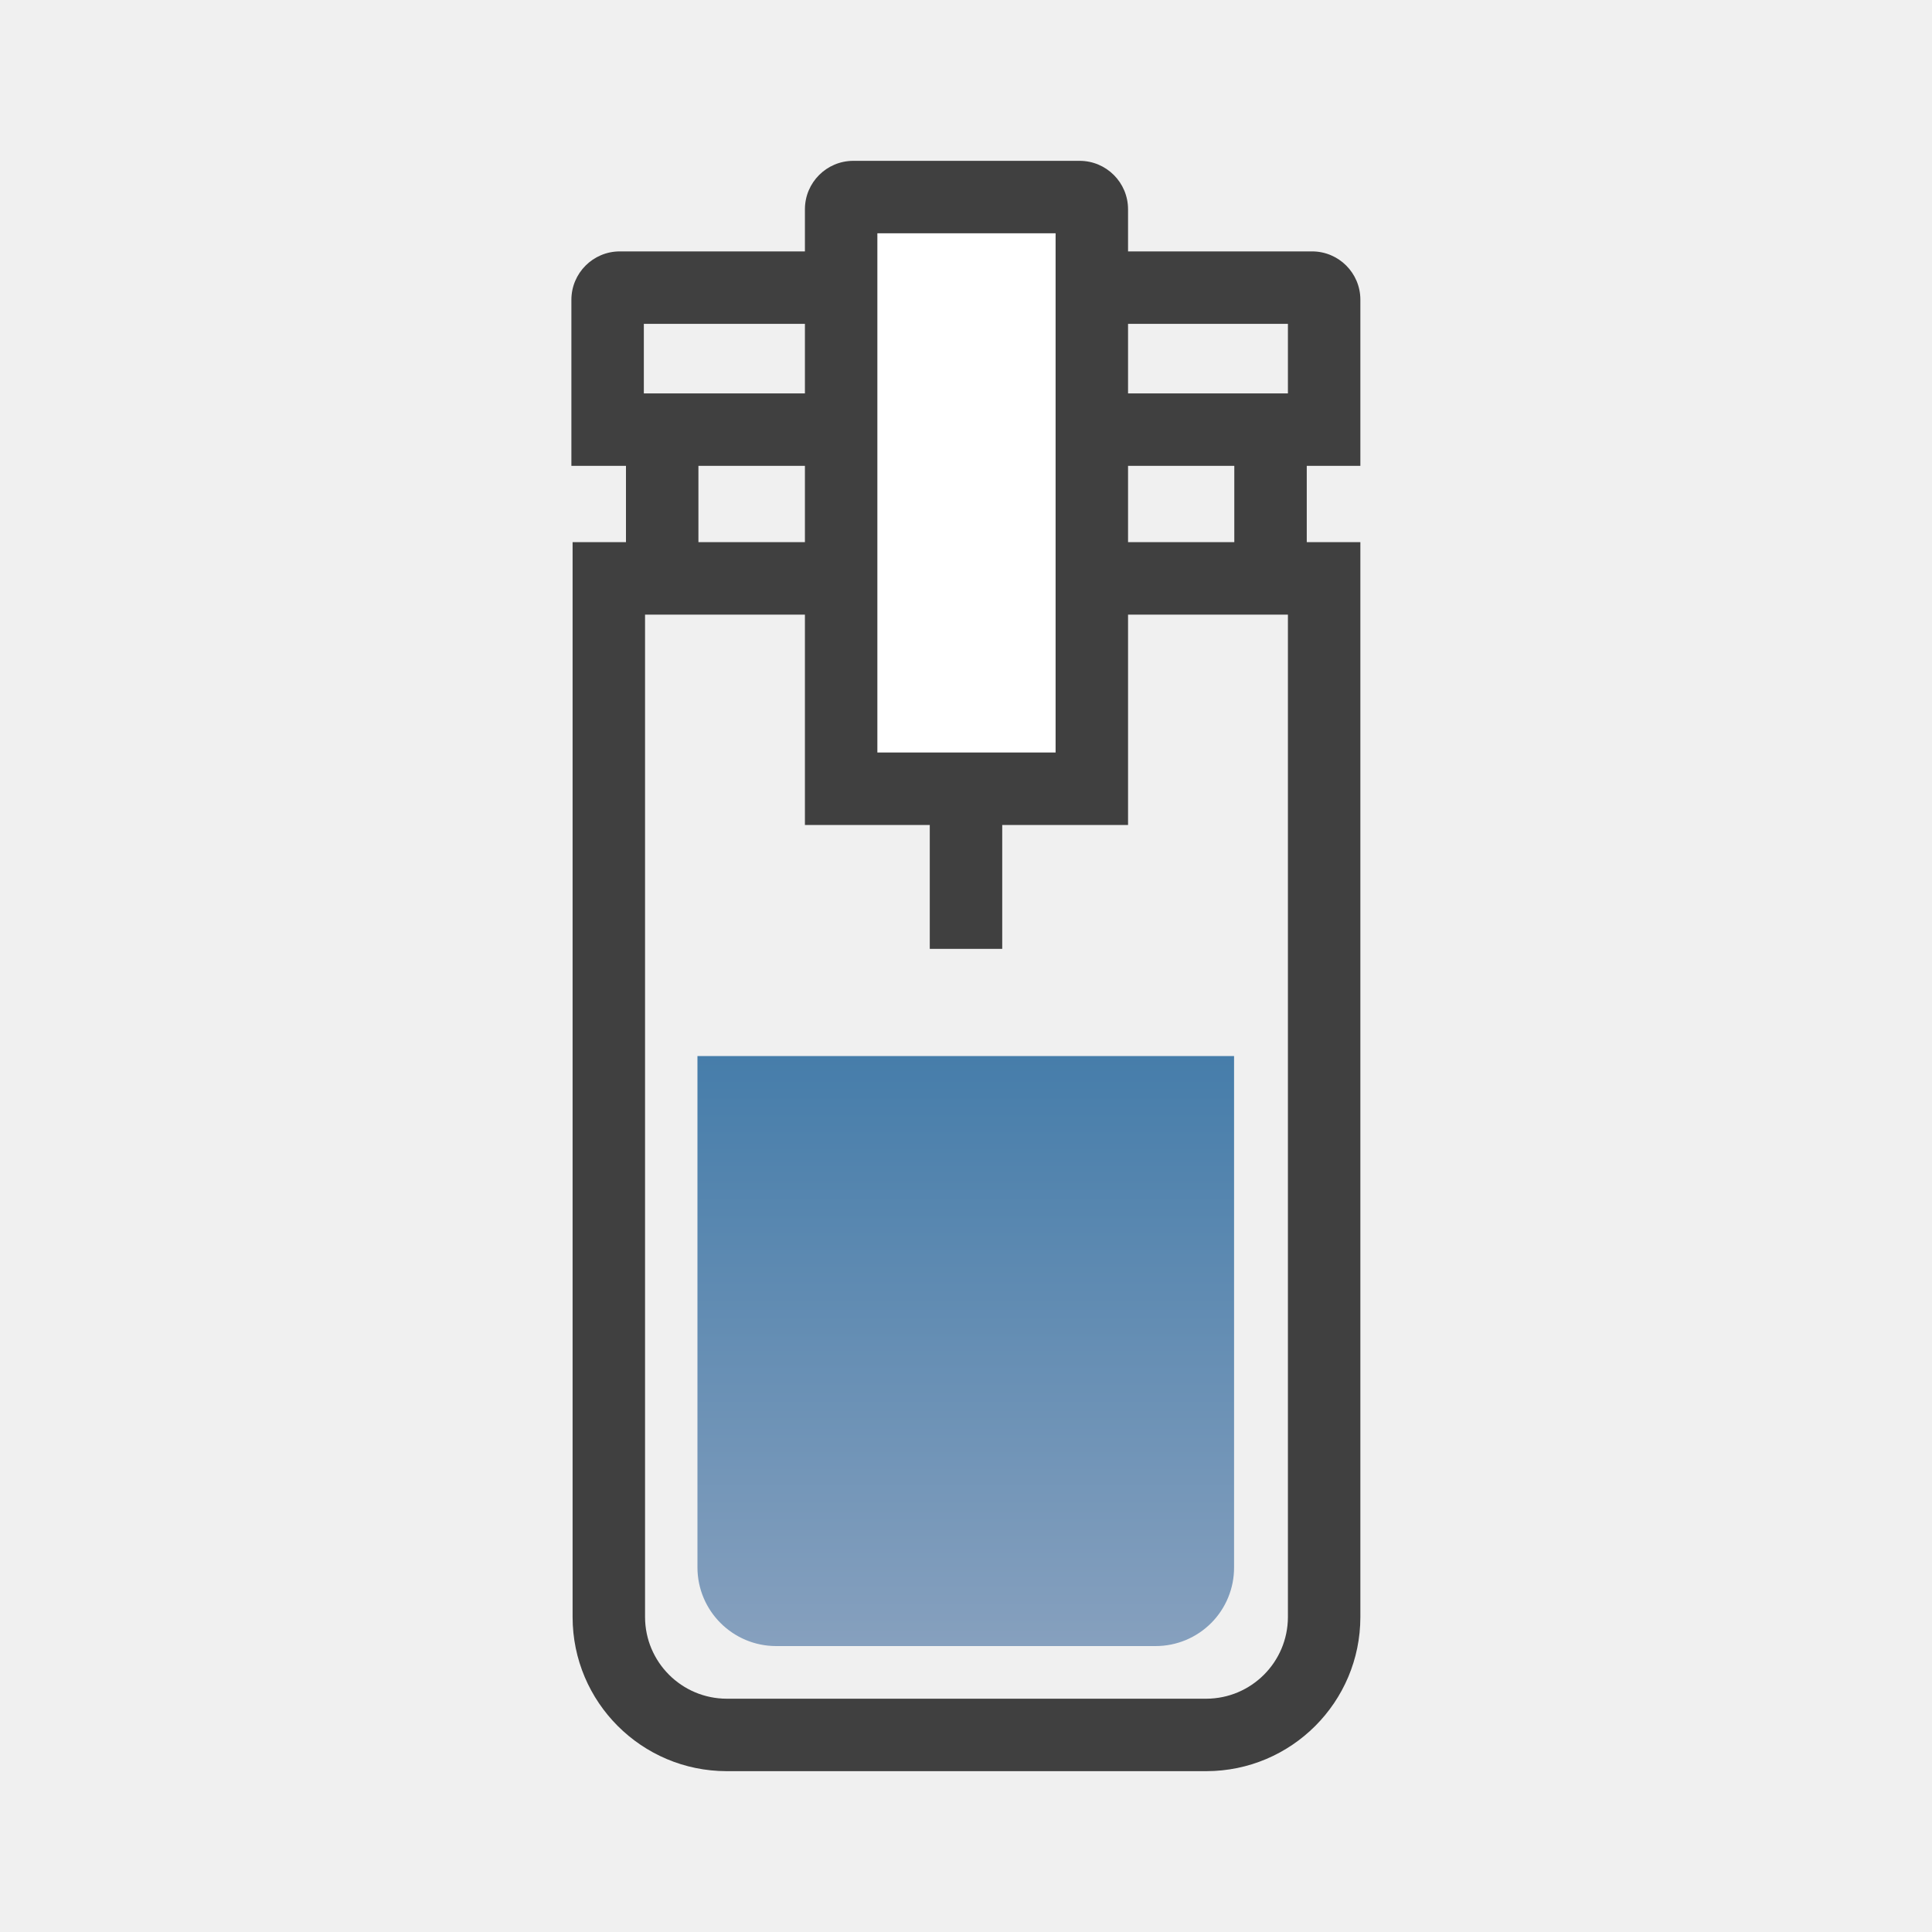
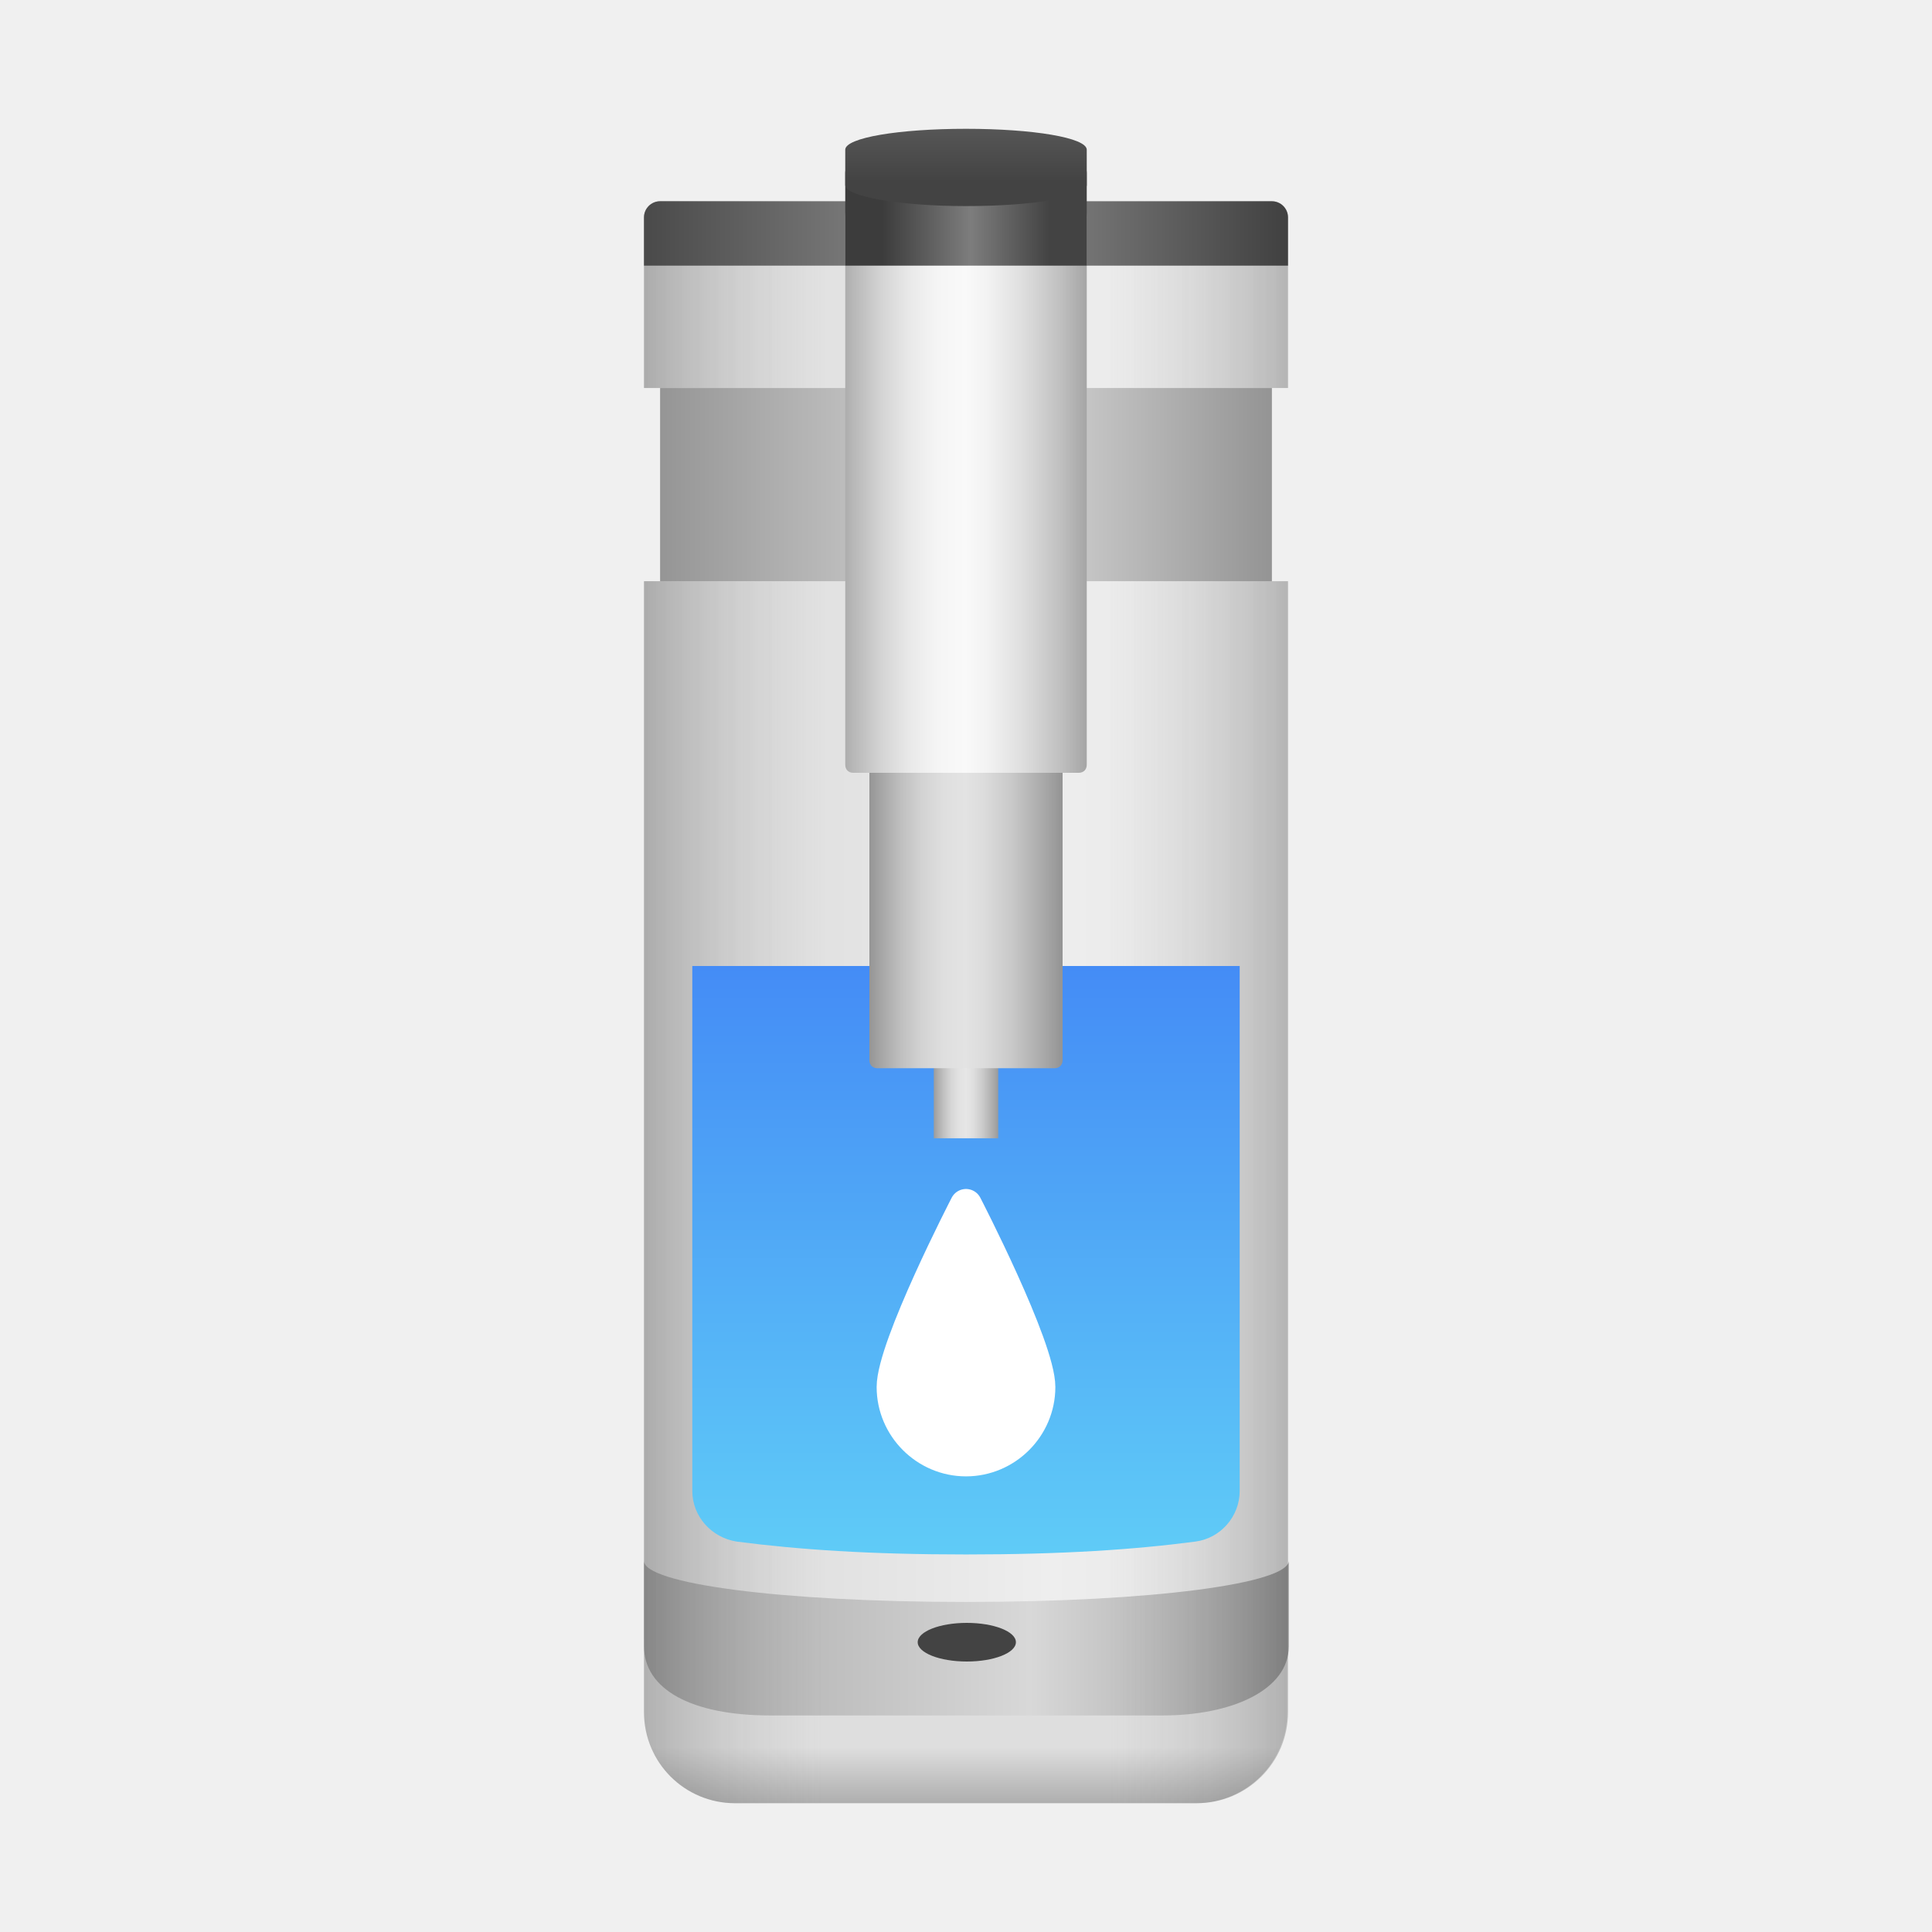
- <svg xmlns="http://www.w3.org/2000/svg" id="ic_waterpurifier_on" width="80" height="80" viewBox="0 0 80 80">
-   <defs>
-     <linearGradient id="linear-gradient" x1=".5" y1="1" x2=".5" gradientUnits="objectBoundingBox">
-       <stop offset="0" stop-color="#86a0be" />
-       <stop offset="1" stop-color="#467daa" />
+ <svg xmlns="http://www.w3.org/2000/svg" version="1.1" id="ic_x5F_device_x5F_list_x5F_water_x5F_purifier" x="0px" y="0px" viewBox="0 0 240 240" style="enable-background:new 0 0 240 240;" xml:space="preserve">
+   <style type="text/css">
+ 	.st0{fill:url(#SVGID_1_);}
+ 	.st1{opacity:0.25;}
+ 	.st2{fill:url(#SVGID_2_);}
+ 	.st3{fill:url(#SVGID_3_);}
+ 	.st4{fill:url(#SVGID_4_);}
+ 	.st5{fill:url(#SVGID_5_);}
+ 	.st6{fill:url(#SVGID_6_);}
+ 	.st7{fill:url(#SVGID_7_);}
+ 	.st8{fill-rule:evenodd;clip-rule:evenodd;fill:url(#SVGID_8_);}
+ 	.st9{fill:#434343;}
+ 	.st10{opacity:0.25;fill:url(#SVGID_9_);}
+ 	.st11{opacity:0.25;fill:url(#SVGID_10_);}
+ 	.st12{fill:url(#SVGID_11_);}
+ 	.st13{fill:#FFFFFF;stroke:#FFFFFF;stroke-width:4;stroke-linecap:round;stroke-linejoin:round;stroke-miterlimit:10;}
+ 	.st14{fill:url(#SVGID_12_);}
+ 	.st15{fill:url(#SVGID_13_);}
+ 	.st16{fill:url(#SVGID_14_);}
+ 	.st17{fill:url(#SVGID_15_);}
+ 	.st18{fill:url(#SVGID_16_);}
+ </style>
+   <g id="_x5F_default_15_">
+     <g>
+       <linearGradient id="SVGID_1_" gradientUnits="userSpaceOnUse" x1="54.613" y1="36.586" x2="180.997" y2="36.586">
+         <stop offset="0" style="stop-color:#CCCCCC" />
+         <stop offset="0.6" style="stop-color:#EEEEEE" />
+         <stop offset="1" style="stop-color:#DDDDDD" />
+       </linearGradient>
+       <path class="st0" d="M158,25H82c-1.1,0-2,0.9-2,2v21.2h80V27C160,25.9,159.1,25,158,25z" />
+       <g class="st1">
+         <linearGradient id="SVGID_2_" gradientUnits="userSpaceOnUse" x1="160.402" y1="36.586" x2="137.961" y2="36.586">
+           <stop offset="0" style="stop-color:#212121" />
+           <stop offset="6.850511e-02" style="stop-color:#2B2B2B;stop-opacity:0.931" />
+           <stop offset="0.344" style="stop-color:#515151;stop-opacity:0.656" />
+           <stop offset="0.6" style="stop-color:#6C6C6C;stop-opacity:0.4" />
+           <stop offset="0.827" style="stop-color:#7C7C7C;stop-opacity:0.173" />
+           <stop offset="1" style="stop-color:#828282;stop-opacity:0" />
+         </linearGradient>
+         <path class="st2" d="M160,27c0-1.1-0.9-2-2-2h-31.8v23.2H160V27z" />
+       </g>
+       <g class="st1">
+         <linearGradient id="SVGID_3_" gradientUnits="userSpaceOnUse" x1="-250.895" y1="36.586" x2="-273.336" y2="36.586" gradientTransform="matrix(-1 0 0 1 -171.2976 0)">
+           <stop offset="0" style="stop-color:#212121" />
+           <stop offset="6.850511e-02" style="stop-color:#2B2B2B;stop-opacity:0.931" />
+           <stop offset="0.344" style="stop-color:#515151;stop-opacity:0.656" />
+           <stop offset="0.6" style="stop-color:#6C6C6C;stop-opacity:0.4" />
+           <stop offset="0.827" style="stop-color:#7C7C7C;stop-opacity:0.173" />
+           <stop offset="1" style="stop-color:#828282;stop-opacity:0" />
+         </linearGradient>
+         <path class="st3" d="M80,27c0-1.1,0.9-2,2-2h31.8v23.2H80V27z" />
+       </g>
+       <linearGradient id="SVGID_4_" gradientUnits="userSpaceOnUse" x1="54.613" y1="137.852" x2="180.997" y2="137.852">
+         <stop offset="0" style="stop-color:#CCCCCC" />
+         <stop offset="0.6" style="stop-color:#EEEEEE" />
+         <stop offset="1" style="stop-color:#DDDDDD" />
+       </linearGradient>
+       <rect x="80" y="72.2" class="st4" width="80" height="131.4" />
+     </g>
+     <linearGradient id="SVGID_5_" gradientUnits="userSpaceOnUse" x1="79.049" y1="29.008" x2="160.696" y2="29.008">
+       <stop offset="0" style="stop-color:#484848" />
+       <stop offset="0.366" style="stop-color:#7D7D7D" />
+       <stop offset="0.5" style="stop-color:#3D3D3D" />
+       <stop offset="0.563" style="stop-color:#3D3D3D" />
+       <stop offset="0.627" style="stop-color:#7D7D7D" />
+       <stop offset="1" style="stop-color:#3F3F3F" />
    </linearGradient>
-     <style>
-             .cls-3{fill:none}.cls-2{fill:#404040}.cls-3{stroke:#404040;stroke-miterlimit:10;stroke-width:3px}
-         </style>
-   </defs>
-   <g id="Group_260" data-name="Group 260" transform="translate(-1485 -146.97)">
-     <path id="Rectangle_165" data-name="Rectangle 165" transform="translate(1485 146.97)" style="fill:none" d="M0 0h80v80H0z" />
-   </g>
-   <g id="Group_266" data-name="Group 266" transform="translate(-1485 -146.97)">
-     <g id="Group_264" data-name="Group 264">
-       <g id="Group_261" data-name="Group 261">
-         <path id="Path_105" data-name="Path 105" class="cls-2" d="M1538.33 160.38v2.88h-26.67v-2.88h26.67m1-3h-28.67a2.006 2.006 0 0 0-2 2v6.88h32.67v-6.88a2 2 0 0 0-2-2z" />
-       </g>
-       <path id="Line_78" data-name="Line 78" class="cls-3" transform="translate(1525 178.34)" d="M0 0v7.92" />
-       <path id="Line_79" data-name="Line 79" class="cls-3" transform="translate(1512.42 164.27)" d="M0 0v7.92" />
-       <path id="Line_80" data-name="Line 80" class="cls-3" transform="translate(1537.61 164.27)" d="M0 0v7.92" />
-       <g id="Group_262" data-name="Group 262">
-         <path id="Path_106" data-name="Path 106" class="cls-2" d="M1538.33 172.42v41.51a3.389 3.389 0 0 1-3.38 3.38h-19.86a3.389 3.389 0 0 1-3.38-3.38v-41.51h26.62m3-3h-32.62v44.51a6.385 6.385 0 0 0 6.38 6.38h19.86a6.385 6.385 0 0 0 6.38-6.38v-44.51z" />
-       </g>
-       <g id="Group_263" data-name="Group 263">
-         <path id="Path_107" data-name="Path 107" d="M1519.83 179.63v-24a.5.5 0 0 1 .5-.5h9.38a.5.5 0 0 1 .5.5v24z" style="fill:#fff" />
-         <path id="Path_108" data-name="Path 108" class="cls-2" d="M1528.71 156.63v21.5h-7.38v-21.5h7.38m1-3h-9.38a2.006 2.006 0 0 0-2 2v25.5h13.38v-25.5a2.006 2.006 0 0 0-2-2z" />
+     <path class="st5" d="M158,25H82c-1.1,0-2,0.9-2,2v6h80v-6C160,25.9,159.1,25,158,25z" />
+     <linearGradient id="SVGID_6_" gradientUnits="userSpaceOnUse" x1="82" y1="60.171" x2="157.454" y2="60.171">
+       <stop offset="0" style="stop-color:#959595" />
+       <stop offset="0.369" style="stop-color:#C5C5C5" />
+       <stop offset="0.701" style="stop-color:#C5C5C5" />
+       <stop offset="1" style="stop-color:#959595" />
+     </linearGradient>
+     <rect x="82" y="48.2" class="st6" width="76" height="24" />
+     <g>
+       <g>
+         <linearGradient id="SVGID_7_" gradientUnits="userSpaceOnUse" x1="120" y1="227.108" x2="120" y2="217.073">
+           <stop offset="0" style="stop-color:#999999" />
+           <stop offset="1" style="stop-color:#DEDEDE" />
+         </linearGradient>
+         <path class="st7" d="M80,203.6v9.1c0,6.3,5.1,11.3,11.3,11.3h57.3c6.3,0,11.3-5.1,11.3-11.3v-9.1H80z" />
      </g>
    </g>
-     <g id="Group_265" data-name="Group 265">
-       <path id="Path_109" data-name="Path 109" d="M1532.85 215.13h-15.71a3.261 3.261 0 0 1-3.26-3.26V190.7h22.22v21.17a3.246 3.246 0 0 1-3.25 3.26z" style="fill:url(#linear-gradient)" />
+     <linearGradient id="SVGID_8_" gradientUnits="userSpaceOnUse" x1="80" y1="203.502" x2="160" y2="203.502">
+       <stop offset="0" style="stop-color:#A7A7A7" />
+       <stop offset="0.6" style="stop-color:#D8D8D8" />
+       <stop offset="1" style="stop-color:#9C9C9C" />
+     </linearGradient>
+     <path class="st8" d="M120,199c-23.2,0-40-2.3-40-5.1v3.7v6.9c0,5.3,5.8,8.6,15.7,8.6h48.7c8.7,0,15.7-3.2,15.7-8.6v-6.9v-3.7   C160,196.7,143.2,199,120,199z" />
+     <ellipse class="st9" cx="120.1" cy="204" rx="6.1" ry="2.4" />
+     <linearGradient id="SVGID_9_" gradientUnits="userSpaceOnUse" x1="160.402" y1="148.085" x2="137.961" y2="148.085">
+       <stop offset="0" style="stop-color:#212121" />
+       <stop offset="6.850511e-02" style="stop-color:#2B2B2B;stop-opacity:0.931" />
+       <stop offset="0.344" style="stop-color:#515151;stop-opacity:0.656" />
+       <stop offset="0.6" style="stop-color:#6C6C6C;stop-opacity:0.4" />
+       <stop offset="0.827" style="stop-color:#7C7C7C;stop-opacity:0.173" />
+       <stop offset="1" style="stop-color:#828282;stop-opacity:0" />
+     </linearGradient>
+     <path class="st10" d="M148.7,224c6.3,0,11.3-5.1,11.3-11.3V72.2h-33.8V224H148.7z" />
+     <linearGradient id="SVGID_10_" gradientUnits="userSpaceOnUse" x1="-212.223" y1="148.085" x2="-234.664" y2="148.085" gradientTransform="matrix(-1 0 0 1 -132.625 0)">
+       <stop offset="0" style="stop-color:#212121" />
+       <stop offset="6.850511e-02" style="stop-color:#2B2B2B;stop-opacity:0.931" />
+       <stop offset="0.344" style="stop-color:#515151;stop-opacity:0.656" />
+       <stop offset="0.6" style="stop-color:#6C6C6C;stop-opacity:0.4" />
+       <stop offset="0.827" style="stop-color:#7C7C7C;stop-opacity:0.173" />
+       <stop offset="1" style="stop-color:#828282;stop-opacity:0" />
+     </linearGradient>
+     <path class="st11" d="M91.3,224c-6.3,0-11.3-5.1-11.3-11.3V72.2h33.8V224H91.3z" />
+     <linearGradient id="SVGID_11_" gradientUnits="userSpaceOnUse" x1="120" y1="120.032" x2="120" y2="192.576">
+       <stop offset="0" style="stop-color:#448CF6" />
+       <stop offset="1" style="stop-color:#5FCBF7" />
+     </linearGradient>
+     <path class="st12" d="M86,185.2c0,3.2,2.4,5.8,5.5,6.3c7.7,1,16.5,1.6,28.5,1.6c12,0,20.9-0.6,28.5-1.6c3.1-0.4,5.5-3.1,5.5-6.3   l0-65.2H86L86,185.2z" />
+     <path class="st13" d="M129.1,172.3c0,5-4.1,9.1-9.1,9.1c-5,0-9.1-4.1-9.1-9.1s9.1-22.6,9.1-22.6S129.1,167.3,129.1,172.3z" />
+     <linearGradient id="SVGID_12_" gradientUnits="userSpaceOnUse" x1="116" y1="128.928" x2="123.942" y2="128.928">
+       <stop offset="0" style="stop-color:#9C9C9C" />
+       <stop offset="3.021280e-02" style="stop-color:#A4A4A4" />
+       <stop offset="0.152" style="stop-color:#C1C1C1" />
+       <stop offset="0.274" style="stop-color:#D6D6D6" />
+       <stop offset="0.394" style="stop-color:#E2E2E2" />
+       <stop offset="0.511" style="stop-color:#E6E6E6" />
+       <stop offset="0.61" style="stop-color:#DFDFDF" />
+       <stop offset="0.754" style="stop-color:#CCCCCC" />
+       <stop offset="0.925" style="stop-color:#ACACAC" />
+       <stop offset="1" style="stop-color:#9C9C9C" />
+     </linearGradient>
+     <rect x="116" y="116.4" class="st14" width="8" height="25" />
+     <linearGradient id="SVGID_13_" gradientUnits="userSpaceOnUse" x1="108" y1="108.767" x2="131.827" y2="108.767">
+       <stop offset="0" style="stop-color:#959595" />
+       <stop offset="4.205957e-02" style="stop-color:#A1A1A1" />
+       <stop offset="0.158" style="stop-color:#BEBEBE" />
+       <stop offset="0.274" style="stop-color:#D3D3D3" />
+       <stop offset="0.389" style="stop-color:#DFDFDF" />
+       <stop offset="0.5" style="stop-color:#E3E3E3" />
+       <stop offset="0.598" style="stop-color:#DCDCDC" />
+       <stop offset="0.74" style="stop-color:#C9C9C9" />
+       <stop offset="0.908" style="stop-color:#A9A9A9" />
+       <stop offset="1" style="stop-color:#959595" />
+     </linearGradient>
+     <path class="st15" d="M131,132.7h-22c-0.6,0-1-0.4-1-1V85.8c0-0.6,0.4-1,1-1h22c0.6,0,1,0.4,1,1v45.9   C132,132.3,131.6,132.7,131,132.7z" />
+     <g>
+       <linearGradient id="SVGID_14_" gradientUnits="userSpaceOnUse" x1="101.89" y1="59.5" x2="137.989" y2="59.5">
+         <stop offset="0" style="stop-color:#8D8D8D" />
+         <stop offset="1.278064e-02" style="stop-color:#929292" />
+         <stop offset="0.112" style="stop-color:#B7B7B7" />
+         <stop offset="0.211" style="stop-color:#D4D4D4" />
+         <stop offset="0.309" style="stop-color:#E9E9E9" />
+         <stop offset="0.406" style="stop-color:#F5F5F5" />
+         <stop offset="0.5" style="stop-color:#F9F9F9" />
+         <stop offset="0.579" style="stop-color:#F2F2F2" />
+         <stop offset="0.693" style="stop-color:#DFDFDF" />
+         <stop offset="0.829" style="stop-color:#BFBFBF" />
+         <stop offset="0.98" style="stop-color:#939393" />
+         <stop offset="1" style="stop-color:#8D8D8D" />
+       </linearGradient>
+       <path class="st16" d="M132,23h-24c-1.7,0-3,1.3-3,4v68c0,0.6,0.4,1,1,1h28c0.6,0,1-0.4,1-1V27C135,24.3,133.7,23,132,23z" />
    </g>
+     <linearGradient id="SVGID_15_" gradientUnits="userSpaceOnUse" x1="105" y1="26.672" x2="135" y2="26.672" gradientTransform="matrix(1 0 0 1.0032 0 -0.4997)">
+       <stop offset="0.153" style="stop-color:#3C3C3C" />
+       <stop offset="0.519" style="stop-color:#7D7D7D" />
+       <stop offset="0.847" style="stop-color:#434343" />
+     </linearGradient>
+     <path class="st17" d="M135,33V21.5c0-1.1-0.9-2-2-2h-26c-1.1,0-2,0.9-2,2V33H135z" />
+     <linearGradient id="SVGID_16_" gradientUnits="userSpaceOnUse" x1="120" y1="3.996" x2="120" y2="25.852">
+       <stop offset="8.362759e-02" style="stop-color:#4B4B4B" />
+       <stop offset="0.324" style="stop-color:#4F4F4F" />
+       <stop offset="0.519" style="stop-color:#585858" />
+       <stop offset="0.847" style="stop-color:#434343" />
+     </linearGradient>
+     <path class="st18" d="M120,16c-8.3,0-15,1.1-15,2.6v4.4c0,1.4,6.7,2.6,15,2.6c8.3,0,15-1.1,15-2.6v-4.4C135,17.1,128.3,16,120,16z" />
  </g>
</svg>
